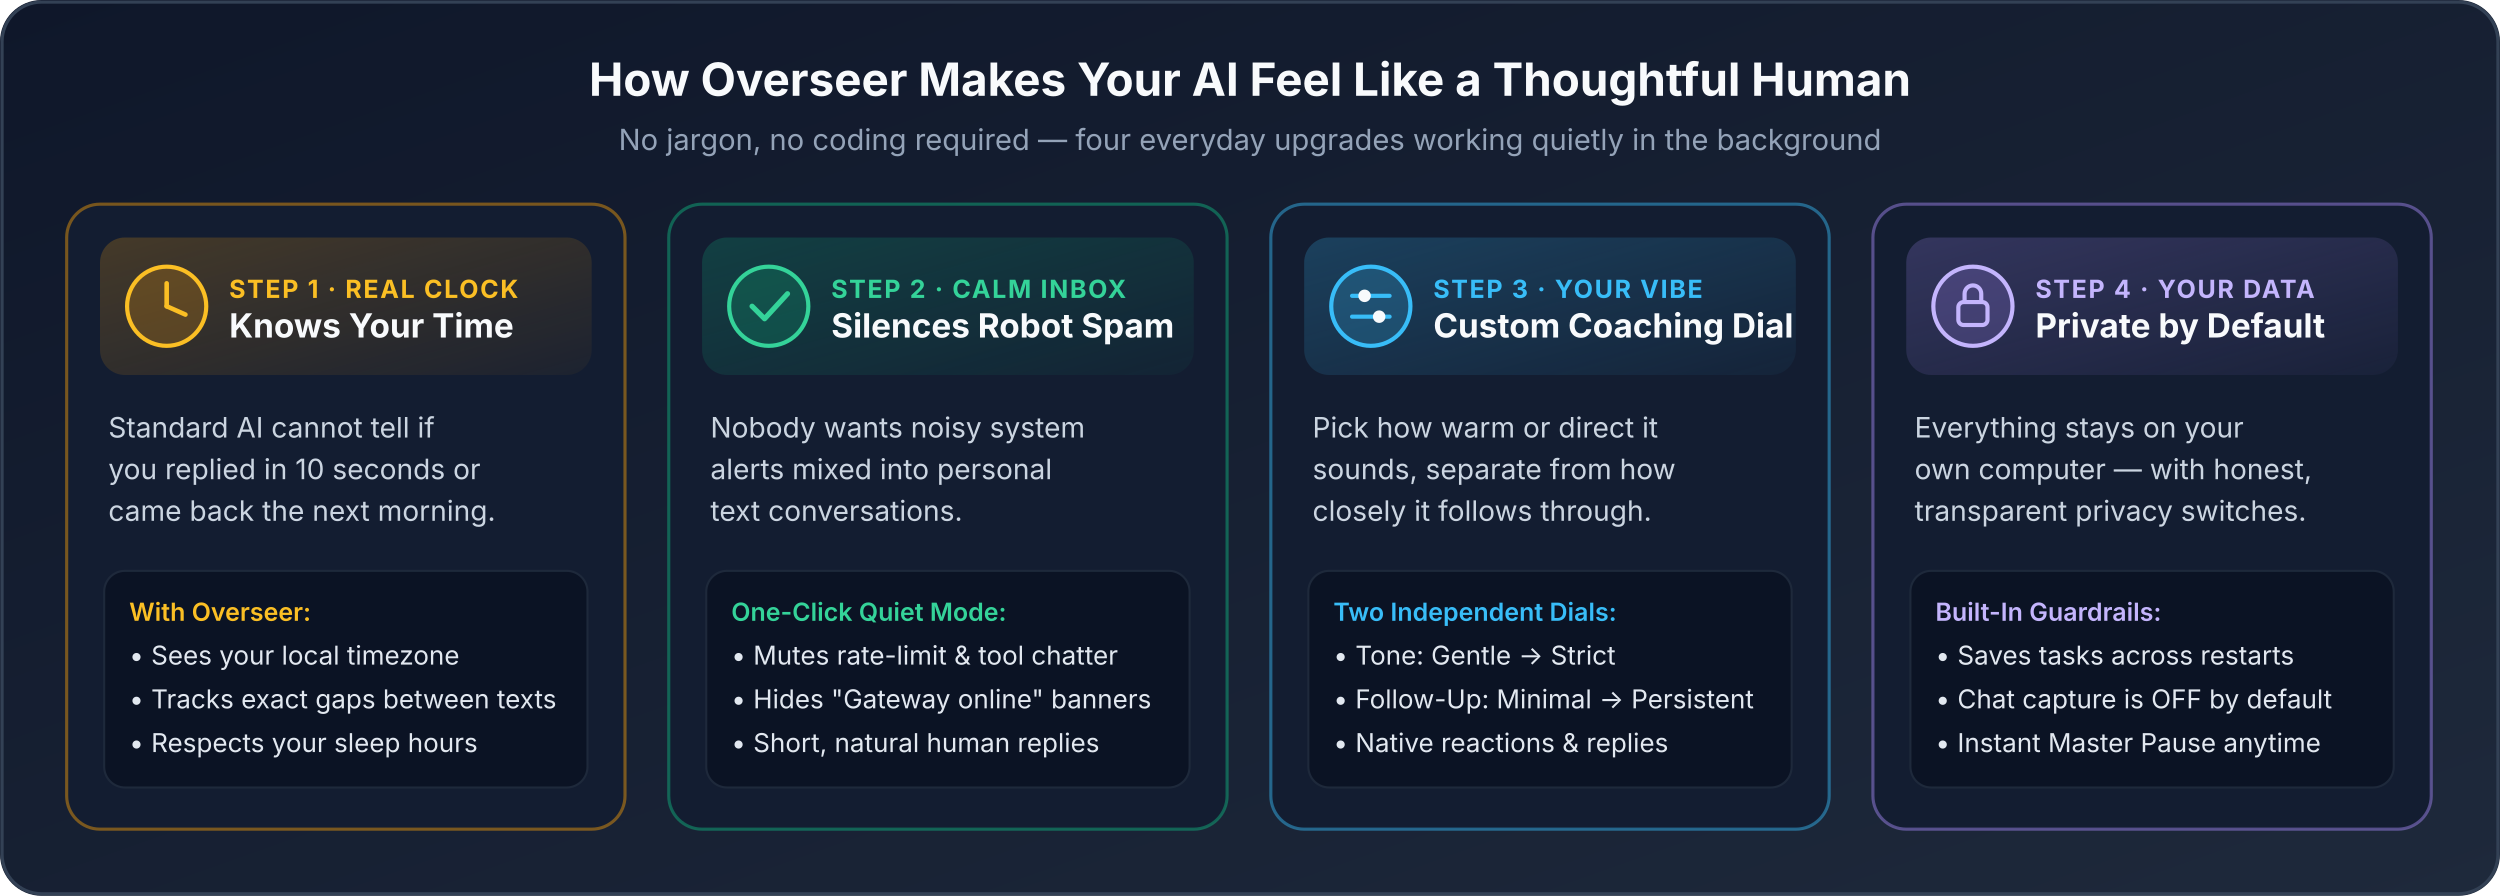
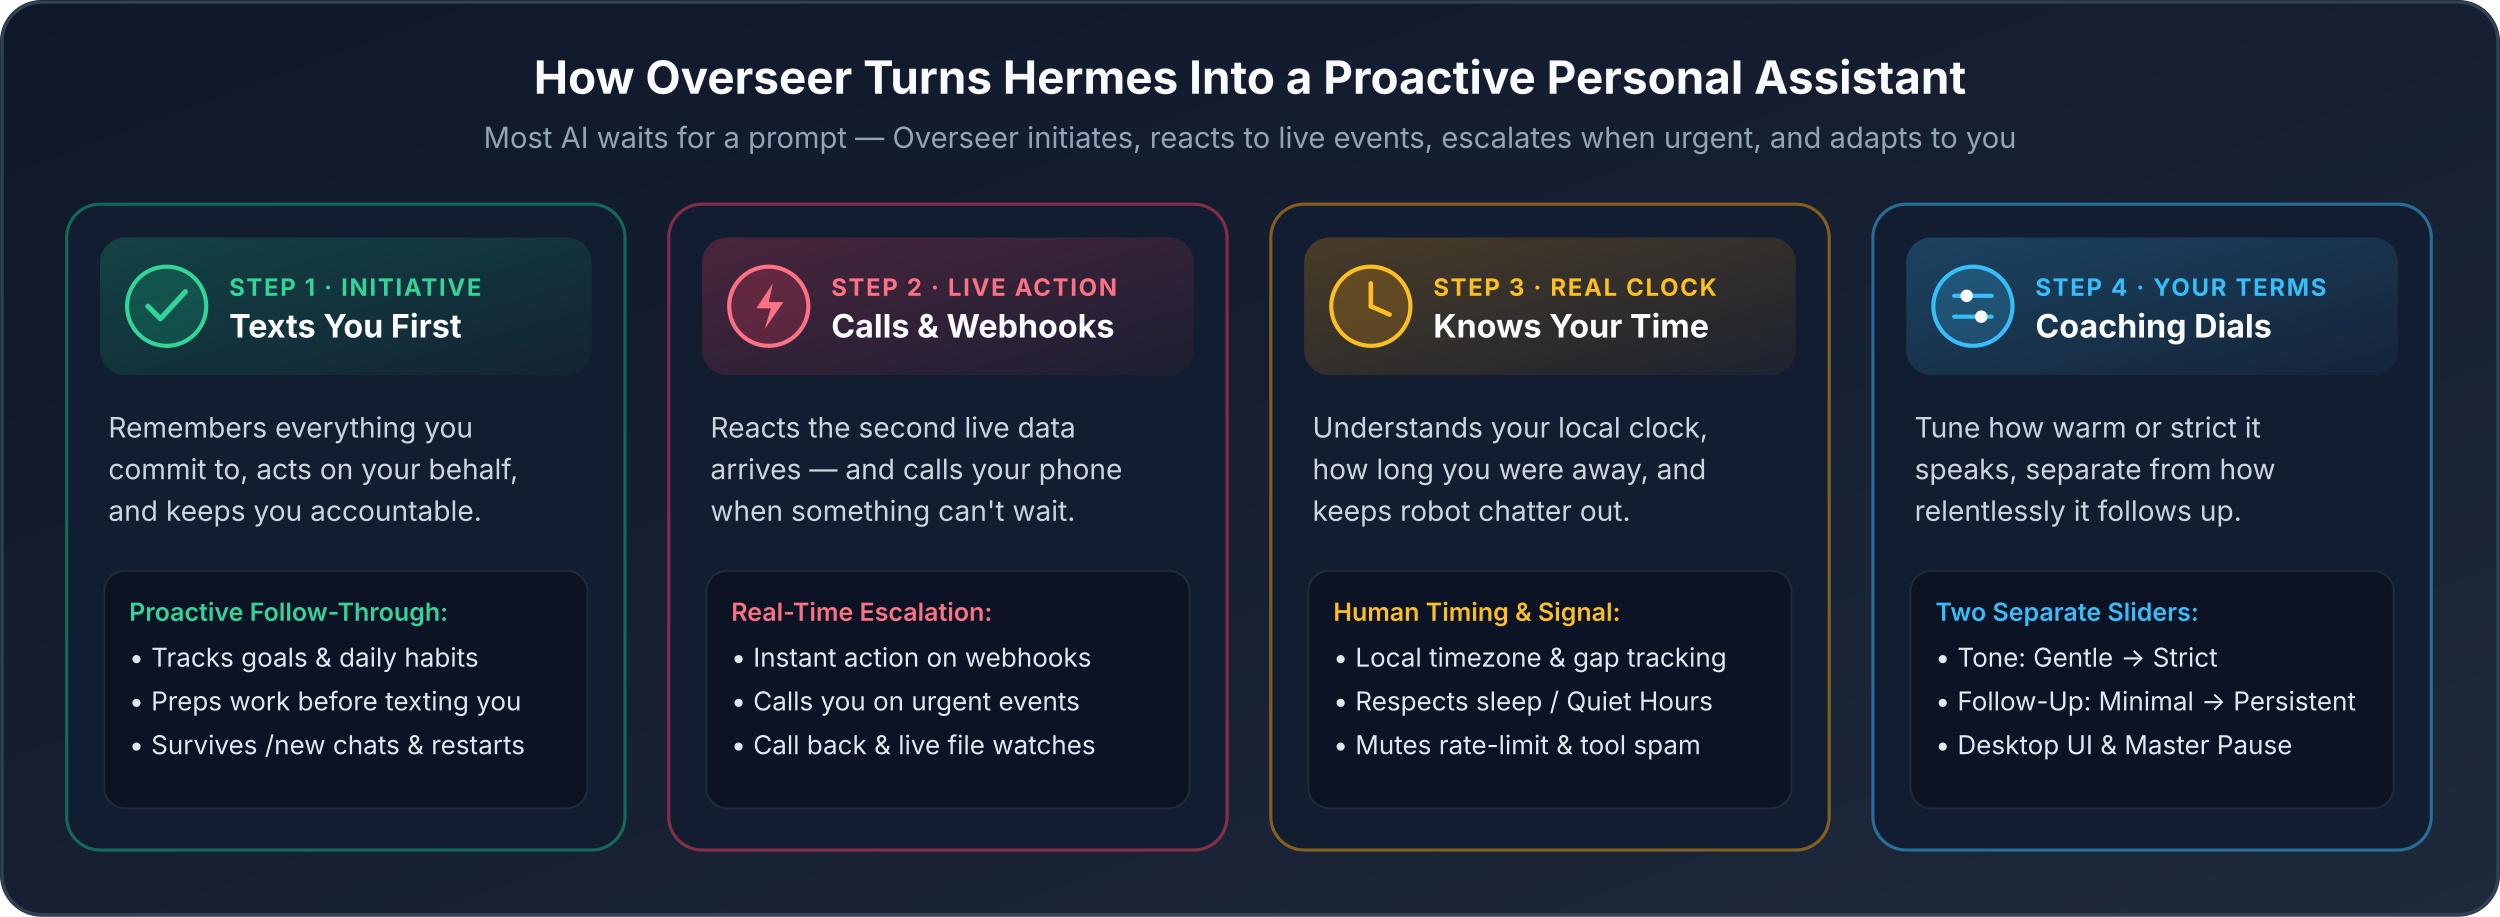
- <svg xmlns="http://www.w3.org/2000/svg" viewBox="0 0 1200 430" width="1200" height="430" role="img" aria-label="Four simple ways Overseer upgrades your AI assistant">
+ <svg xmlns="http://www.w3.org/2000/svg" viewBox="0 0 1200 440" width="1200" height="440" role="img" aria-label="Four ways Overseer turns Hermes into a proactive personal assistant">
  <defs>
    <linearGradient id="bgGrad" x1="0" y1="0" x2="1" y2="1">
      <stop offset="0%" stop-color="#0f172a" />
      <stop offset="100%" stop-color="#1e293b" />
    </linearGradient>
+     <linearGradient id="emeraldGlow" x1="0" y1="0" x2="1" y2="1">
+       <stop offset="0%" stop-color="#10b981" stop-opacity="0.24" />
+       <stop offset="100%" stop-color="#10b981" stop-opacity="0.04" />
+     </linearGradient>
+     <linearGradient id="roseGlow" x1="0" y1="0" x2="1" y2="1">
+       <stop offset="0%" stop-color="#f43f5e" stop-opacity="0.24" />
+       <stop offset="100%" stop-color="#f43f5e" stop-opacity="0.04" />
+     </linearGradient>
    <linearGradient id="amberGlow" x1="0" y1="0" x2="1" y2="1">
-       <stop offset="0%" stop-color="#f59e0b" stop-opacity="0.22" />
+       <stop offset="0%" stop-color="#f59e0b" stop-opacity="0.24" />
      <stop offset="100%" stop-color="#f59e0b" stop-opacity="0.04" />
    </linearGradient>
-     <linearGradient id="emeraldGlow" x1="0" y1="0" x2="1" y2="1">
-       <stop offset="0%" stop-color="#10b981" stop-opacity="0.22" />
-       <stop offset="100%" stop-color="#10b981" stop-opacity="0.04" />
-     </linearGradient>
    <linearGradient id="skyGlow" x1="0" y1="0" x2="1" y2="1">
-       <stop offset="0%" stop-color="#38bdf8" stop-opacity="0.22" />
+       <stop offset="0%" stop-color="#38bdf8" stop-opacity="0.24" />
      <stop offset="100%" stop-color="#38bdf8" stop-opacity="0.04" />
    </linearGradient>
-     <linearGradient id="violetGlow" x1="0" y1="0" x2="1" y2="1">
-       <stop offset="0%" stop-color="#a78bfa" stop-opacity="0.22" />
-       <stop offset="100%" stop-color="#a78bfa" stop-opacity="0.04" />
-     </linearGradient>
  </defs>
-   <rect width="1200" height="430" rx="20" fill="url(#bgGrad)" />
-   <rect x="1" y="1" width="1198" height="428" rx="19" fill="none" stroke="#334155" stroke-width="1.5" />
-   <text x="600" y="46" text-anchor="middle" font-family="-apple-system, BlinkMacSystemFont, 'Segoe UI', Inter, sans-serif" font-size="22" font-weight="700" fill="#f8fafc">How Overseer Makes Your AI Feel Like a Thoughtful Human</text>
-   <text x="600" y="72" text-anchor="middle" font-family="-apple-system, BlinkMacSystemFont, 'Segoe UI', Inter, sans-serif" font-size="14" fill="#94a3b8">No jargon, no coding required — four everyday upgrades working quietly in the background</text>
+   <rect width="1200" height="440" rx="20" fill="url(#bgGrad)" />
+   <rect x="1" y="1" width="1198" height="438" rx="19" fill="none" stroke="#334155" stroke-width="1.5" />
+   <text x="600" y="45" text-anchor="middle" font-family="-apple-system, BlinkMacSystemFont, 'Segoe UI', Inter, sans-serif" font-size="22" font-weight="700" fill="#f8fafc">How Overseer Turns Hermes Into a Proactive Personal Assistant</text>
+   <text x="600" y="71" text-anchor="middle" font-family="-apple-system, BlinkMacSystemFont, 'Segoe UI', Inter, sans-serif" font-size="14" fill="#94a3b8">Most AI waits for a prompt — Overseer initiates, reacts to live events, escalates when urgent, and adapts to you</text>
  <g transform="translate(32, 98)">
-     <rect width="268" height="300" rx="16" fill="#131d31" stroke="#f59e0b" stroke-opacity="0.45" stroke-width="1.5" />
+     <rect width="268" height="310" rx="16" fill="#131d31" stroke="#10b981" stroke-opacity="0.5" stroke-width="1.5" />
+     <rect x="16" y="16" width="236" height="66" rx="12" fill="url(#emeraldGlow)" />
+     <circle cx="48" cy="49" r="19" fill="#10b981" fill-opacity="0.2" stroke="#34d399" stroke-width="2" />
+     <path d="M39 49 L45 55 L57 42" fill="none" stroke="#34d399" stroke-width="2.5" stroke-linecap="round" stroke-linejoin="round" />
+     <text x="78" y="44" font-family="-apple-system, BlinkMacSystemFont, 'Segoe UI', sans-serif" font-size="11.5" font-weight="700" fill="#34d399" letter-spacing="0.8">STEP 1 · INITIATIVE</text>
+     <text x="78" y="64" font-family="-apple-system, BlinkMacSystemFont, 'Segoe UI', sans-serif" font-size="15.5" font-weight="700" fill="#f8fafc">Texts You First</text>
+     <text x="20" y="112" font-family="-apple-system, BlinkMacSystemFont, 'Segoe UI', sans-serif" font-size="13.5" fill="#cbd5e1">Remembers everything you</text>
+     <text x="20" y="132" font-family="-apple-system, BlinkMacSystemFont, 'Segoe UI', sans-serif" font-size="13.5" fill="#cbd5e1">commit to, acts on your behalf,</text>
+     <text x="20" y="152" font-family="-apple-system, BlinkMacSystemFont, 'Segoe UI', sans-serif" font-size="13.5" fill="#cbd5e1">and keeps you accountable.</text>
+     <rect x="18" y="176" width="232" height="114" rx="10" fill="#0b1324" stroke="#1e293b" />
+     <text x="30" y="200" font-family="-apple-system, BlinkMacSystemFont, 'Segoe UI', sans-serif" font-size="12" font-weight="600" fill="#34d399">Proactive Follow-Through:</text>
+     <text x="30" y="222" font-family="-apple-system, BlinkMacSystemFont, 'Segoe UI', sans-serif" font-size="12.5" fill="#e2e8f0">• Tracks goals &amp; daily habits</text>
+     <text x="30" y="243" font-family="-apple-system, BlinkMacSystemFont, 'Segoe UI', sans-serif" font-size="12.5" fill="#e2e8f0">• Preps work before texting you</text>
+     <text x="30" y="264" font-family="-apple-system, BlinkMacSystemFont, 'Segoe UI', sans-serif" font-size="12.5" fill="#e2e8f0">• Survives /new chats &amp; restarts</text>
+   </g>
+   <g transform="translate(321, 98)">
+     <rect width="268" height="310" rx="16" fill="#131d31" stroke="#f43f5e" stroke-opacity="0.5" stroke-width="1.5" />
+     <rect x="16" y="16" width="236" height="66" rx="12" fill="url(#roseGlow)" />
+     <circle cx="48" cy="49" r="19" fill="#f43f5e" fill-opacity="0.2" stroke="#fb7185" stroke-width="2" />
+     <path d="M50 38 L42 50 H49 L46 60 L55 47 H48 Z" fill="#fb7185" />
+     <text x="78" y="44" font-family="-apple-system, BlinkMacSystemFont, 'Segoe UI', sans-serif" font-size="11.5" font-weight="700" fill="#fb7185" letter-spacing="0.8">STEP 2 · LIVE ACTION</text>
+     <text x="78" y="64" font-family="-apple-system, BlinkMacSystemFont, 'Segoe UI', sans-serif" font-size="15.5" font-weight="700" fill="#f8fafc">Calls &amp; Webhooks</text>
+     <text x="20" y="112" font-family="-apple-system, BlinkMacSystemFont, 'Segoe UI', sans-serif" font-size="13.5" fill="#cbd5e1">Reacts the second live data</text>
+     <text x="20" y="132" font-family="-apple-system, BlinkMacSystemFont, 'Segoe UI', sans-serif" font-size="13.5" fill="#cbd5e1">arrives — and calls your phone</text>
+     <text x="20" y="152" font-family="-apple-system, BlinkMacSystemFont, 'Segoe UI', sans-serif" font-size="13.5" fill="#cbd5e1">when something can't wait.</text>
+     <rect x="18" y="176" width="232" height="114" rx="10" fill="#0b1324" stroke="#1e293b" />
+     <text x="30" y="200" font-family="-apple-system, BlinkMacSystemFont, 'Segoe UI', sans-serif" font-size="12" font-weight="600" fill="#fb7185">Real-Time Escalation:</text>
+     <text x="30" y="222" font-family="-apple-system, BlinkMacSystemFont, 'Segoe UI', sans-serif" font-size="12.5" fill="#e2e8f0">• Instant action on webhooks</text>
+     <text x="30" y="243" font-family="-apple-system, BlinkMacSystemFont, 'Segoe UI', sans-serif" font-size="12.5" fill="#e2e8f0">• Calls you on urgent events</text>
+     <text x="30" y="264" font-family="-apple-system, BlinkMacSystemFont, 'Segoe UI', sans-serif" font-size="12.5" fill="#e2e8f0">• Call back &amp; live file watches</text>
+   </g>
+   <g transform="translate(610, 98)">
+     <rect width="268" height="310" rx="16" fill="#131d31" stroke="#f59e0b" stroke-opacity="0.5" stroke-width="1.5" />
    <rect x="16" y="16" width="236" height="66" rx="12" fill="url(#amberGlow)" />
    <circle cx="48" cy="49" r="19" fill="#f59e0b" fill-opacity="0.2" stroke="#fbbf24" stroke-width="2" />
    <line x1="48" y1="49" x2="48" y2="38" stroke="#fbbf24" stroke-width="2.2" stroke-linecap="round" />
    <line x1="48" y1="49" x2="57" y2="53" stroke="#fbbf24" stroke-width="2.2" stroke-linecap="round" />
-     <text x="78" y="45" font-family="-apple-system, BlinkMacSystemFont, 'Segoe UI', sans-serif" font-size="12" font-weight="700" fill="#fbbf24" letter-spacing="0.8">STEP 1 · REAL CLOCK</text>
-     <text x="78" y="64" font-family="-apple-system, BlinkMacSystemFont, 'Segoe UI', sans-serif" font-size="16" font-weight="700" fill="#f8fafc">Knows Your Time</text>
-     <text x="20" y="112" font-family="-apple-system, BlinkMacSystemFont, 'Segoe UI', sans-serif" font-size="13.5" fill="#cbd5e1">Standard AI cannot tell if</text>
-     <text x="20" y="132" font-family="-apple-system, BlinkMacSystemFont, 'Segoe UI', sans-serif" font-size="13.5" fill="#cbd5e1">you replied in 10 seconds or</text>
-     <text x="20" y="152" font-family="-apple-system, BlinkMacSystemFont, 'Segoe UI', sans-serif" font-size="13.5" fill="#cbd5e1">came back the next morning.</text>
-     <rect x="18" y="176" width="232" height="104" rx="10" fill="#0b1324" stroke="#1e293b" />
-     <text x="30" y="200" font-family="-apple-system, BlinkMacSystemFont, 'Segoe UI', sans-serif" font-size="12" font-weight="600" fill="#fbbf24">With Overseer:</text>
-     <text x="30" y="221" font-family="-apple-system, BlinkMacSystemFont, 'Segoe UI', sans-serif" font-size="12.5" fill="#e2e8f0">• Sees your local timezone</text>
-     <text x="30" y="242" font-family="-apple-system, BlinkMacSystemFont, 'Segoe UI', sans-serif" font-size="12.5" fill="#e2e8f0">• Tracks exact gaps between texts</text>
-     <text x="30" y="263" font-family="-apple-system, BlinkMacSystemFont, 'Segoe UI', sans-serif" font-size="12.5" fill="#e2e8f0">• Respects your sleep hours</text>
+     <text x="78" y="44" font-family="-apple-system, BlinkMacSystemFont, 'Segoe UI', sans-serif" font-size="11.5" font-weight="700" fill="#fbbf24" letter-spacing="0.8">STEP 3 · REAL CLOCK</text>
+     <text x="78" y="64" font-family="-apple-system, BlinkMacSystemFont, 'Segoe UI', sans-serif" font-size="15.5" font-weight="700" fill="#f8fafc">Knows Your Time</text>
+     <text x="20" y="112" font-family="-apple-system, BlinkMacSystemFont, 'Segoe UI', sans-serif" font-size="13.5" fill="#cbd5e1">Understands your local clock,</text>
+     <text x="20" y="132" font-family="-apple-system, BlinkMacSystemFont, 'Segoe UI', sans-serif" font-size="13.5" fill="#cbd5e1">how long you were away, and</text>
+     <text x="20" y="152" font-family="-apple-system, BlinkMacSystemFont, 'Segoe UI', sans-serif" font-size="13.5" fill="#cbd5e1">keeps robot chatter out.</text>
+     <rect x="18" y="176" width="232" height="114" rx="10" fill="#0b1324" stroke="#1e293b" />
+     <text x="30" y="200" font-family="-apple-system, BlinkMacSystemFont, 'Segoe UI', sans-serif" font-size="12" font-weight="600" fill="#fbbf24">Human Timing &amp; Signal:</text>
+     <text x="30" y="222" font-family="-apple-system, BlinkMacSystemFont, 'Segoe UI', sans-serif" font-size="12.5" fill="#e2e8f0">• Local timezone &amp; gap tracking</text>
+     <text x="30" y="243" font-family="-apple-system, BlinkMacSystemFont, 'Segoe UI', sans-serif" font-size="12.5" fill="#e2e8f0">• Respects sleep / Quiet Hours</text>
+     <text x="30" y="264" font-family="-apple-system, BlinkMacSystemFont, 'Segoe UI', sans-serif" font-size="12.5" fill="#e2e8f0">• Mutes rate-limit &amp; tool spam</text>
  </g>
-   <g transform="translate(321, 98)">
-     <rect width="268" height="300" rx="16" fill="#131d31" stroke="#10b981" stroke-opacity="0.45" stroke-width="1.5" />
-     <rect x="16" y="16" width="236" height="66" rx="12" fill="url(#emeraldGlow)" />
-     <circle cx="48" cy="49" r="19" fill="#10b981" fill-opacity="0.2" stroke="#34d399" stroke-width="2" />
-     <path d="M40 49 L46 55 L57 43" fill="none" stroke="#34d399" stroke-width="2.5" stroke-linecap="round" stroke-linejoin="round" />
-     <text x="78" y="45" font-family="-apple-system, BlinkMacSystemFont, 'Segoe UI', sans-serif" font-size="12" font-weight="700" fill="#34d399" letter-spacing="0.8">STEP 2 · CALM INBOX</text>
-     <text x="78" y="64" font-family="-apple-system, BlinkMacSystemFont, 'Segoe UI', sans-serif" font-size="16" font-weight="700" fill="#f8fafc">Silences Robot Spam</text>
-     <text x="20" y="112" font-family="-apple-system, BlinkMacSystemFont, 'Segoe UI', sans-serif" font-size="13.5" fill="#cbd5e1">Nobody wants noisy system</text>
-     <text x="20" y="132" font-family="-apple-system, BlinkMacSystemFont, 'Segoe UI', sans-serif" font-size="13.5" fill="#cbd5e1">alerts mixed into personal</text>
-     <text x="20" y="152" font-family="-apple-system, BlinkMacSystemFont, 'Segoe UI', sans-serif" font-size="13.5" fill="#cbd5e1">text conversations.</text>
-     <rect x="18" y="176" width="232" height="104" rx="10" fill="#0b1324" stroke="#1e293b" />
-     <text x="30" y="200" font-family="-apple-system, BlinkMacSystemFont, 'Segoe UI', sans-serif" font-size="12" font-weight="600" fill="#34d399">One-Click Quiet Mode:</text>
-     <text x="30" y="221" font-family="-apple-system, BlinkMacSystemFont, 'Segoe UI', sans-serif" font-size="12.5" fill="#e2e8f0">• Mutes rate-limit &amp; tool chatter</text>
-     <text x="30" y="242" font-family="-apple-system, BlinkMacSystemFont, 'Segoe UI', sans-serif" font-size="12.5" fill="#e2e8f0">• Hides "Gateway online" banners</text>
-     <text x="30" y="263" font-family="-apple-system, BlinkMacSystemFont, 'Segoe UI', sans-serif" font-size="12.5" fill="#e2e8f0">• Short, natural human replies</text>
-   </g>
-   <g transform="translate(610, 98)">
-     <rect width="268" height="300" rx="16" fill="#131d31" stroke="#38bdf8" stroke-opacity="0.45" stroke-width="1.5" />
+   <g transform="translate(899, 98)">
+     <rect width="268" height="310" rx="16" fill="#131d31" stroke="#38bdf8" stroke-opacity="0.5" stroke-width="1.5" />
    <rect x="16" y="16" width="236" height="66" rx="12" fill="url(#skyGlow)" />
    <circle cx="48" cy="49" r="19" fill="#38bdf8" fill-opacity="0.2" stroke="#38bdf8" stroke-width="2" />
    <line x1="39" y1="44" x2="57" y2="44" stroke="#38bdf8" stroke-width="2" stroke-linecap="round" />
    <circle cx="45" cy="44" r="3" fill="#f8fafc" />
    <line x1="39" y1="54" x2="57" y2="54" stroke="#38bdf8" stroke-width="2" stroke-linecap="round" />
    <circle cx="52" cy="54" r="3" fill="#f8fafc" />
-     <text x="78" y="45" font-family="-apple-system, BlinkMacSystemFont, 'Segoe UI', sans-serif" font-size="12" font-weight="700" fill="#38bdf8" letter-spacing="0.8">STEP 3 · YOUR VIBE</text>
-     <text x="78" y="64" font-family="-apple-system, BlinkMacSystemFont, 'Segoe UI', sans-serif" font-size="16" font-weight="700" fill="#f8fafc">Custom Coaching Dial</text>
-     <text x="20" y="112" font-family="-apple-system, BlinkMacSystemFont, 'Segoe UI', sans-serif" font-size="13.5" fill="#cbd5e1">Pick how warm or direct it</text>
-     <text x="20" y="132" font-family="-apple-system, BlinkMacSystemFont, 'Segoe UI', sans-serif" font-size="13.5" fill="#cbd5e1">sounds, separate from how</text>
-     <text x="20" y="152" font-family="-apple-system, BlinkMacSystemFont, 'Segoe UI', sans-serif" font-size="13.5" fill="#cbd5e1">closely it follows through.</text>
-     <rect x="18" y="176" width="232" height="104" rx="10" fill="#0b1324" stroke="#1e293b" />
-     <text x="30" y="200" font-family="-apple-system, BlinkMacSystemFont, 'Segoe UI', sans-serif" font-size="12" font-weight="600" fill="#38bdf8">Two Independent Dials:</text>
-     <text x="30" y="221" font-family="-apple-system, BlinkMacSystemFont, 'Segoe UI', sans-serif" font-size="12.5" fill="#e2e8f0">• Tone: Gentle → Strict</text>
-     <text x="30" y="242" font-family="-apple-system, BlinkMacSystemFont, 'Segoe UI', sans-serif" font-size="12.5" fill="#e2e8f0">• Follow-Up: Minimal → Persistent</text>
-     <text x="30" y="263" font-family="-apple-system, BlinkMacSystemFont, 'Segoe UI', sans-serif" font-size="12.5" fill="#e2e8f0">• Native reactions &amp; replies</text>
-   </g>
-   <g transform="translate(899, 98)">
-     <rect width="268" height="300" rx="16" fill="#131d31" stroke="#a78bfa" stroke-opacity="0.45" stroke-width="1.5" />
-     <rect x="16" y="16" width="236" height="66" rx="12" fill="url(#violetGlow)" />
-     <circle cx="48" cy="49" r="19" fill="#a78bfa" fill-opacity="0.2" stroke="#c4b5fd" stroke-width="2" />
-     <rect x="41" y="47" width="14" height="11" rx="2.5" fill="none" stroke="#c4b5fd" stroke-width="2" />
-     <path d="M44 47 V43 A4 4 0 0 1 52 43 V47" fill="none" stroke="#c4b5fd" stroke-width="2" />
-     <text x="78" y="45" font-family="-apple-system, BlinkMacSystemFont, 'Segoe UI', sans-serif" font-size="12" font-weight="700" fill="#c4b5fd" letter-spacing="0.8">STEP 4 · YOUR DATA</text>
-     <text x="78" y="64" font-family="-apple-system, BlinkMacSystemFont, 'Segoe UI', sans-serif" font-size="16" font-weight="700" fill="#f8fafc">Private by Default</text>
-     <text x="20" y="112" font-family="-apple-system, BlinkMacSystemFont, 'Segoe UI', sans-serif" font-size="13.5" fill="#cbd5e1">Everything stays on your</text>
-     <text x="20" y="132" font-family="-apple-system, BlinkMacSystemFont, 'Segoe UI', sans-serif" font-size="13.5" fill="#cbd5e1">own computer — with honest,</text>
-     <text x="20" y="152" font-family="-apple-system, BlinkMacSystemFont, 'Segoe UI', sans-serif" font-size="13.5" fill="#cbd5e1">transparent privacy switches.</text>
-     <rect x="18" y="176" width="232" height="104" rx="10" fill="#0b1324" stroke="#1e293b" />
-     <text x="30" y="200" font-family="-apple-system, BlinkMacSystemFont, 'Segoe UI', sans-serif" font-size="12" font-weight="600" fill="#c4b5fd">Built-In Guardrails:</text>
-     <text x="30" y="221" font-family="-apple-system, BlinkMacSystemFont, 'Segoe UI', sans-serif" font-size="12.5" fill="#e2e8f0">• Saves tasks across restarts</text>
-     <text x="30" y="242" font-family="-apple-system, BlinkMacSystemFont, 'Segoe UI', sans-serif" font-size="12.5" fill="#e2e8f0">• Chat capture is OFF by default</text>
-     <text x="30" y="263" font-family="-apple-system, BlinkMacSystemFont, 'Segoe UI', sans-serif" font-size="12.5" fill="#e2e8f0">• Instant Master Pause anytime</text>
+     <text x="78" y="44" font-family="-apple-system, BlinkMacSystemFont, 'Segoe UI', sans-serif" font-size="11.5" font-weight="700" fill="#38bdf8" letter-spacing="0.8">STEP 4 · YOUR TERMS</text>
+     <text x="78" y="64" font-family="-apple-system, BlinkMacSystemFont, 'Segoe UI', sans-serif" font-size="15.5" font-weight="700" fill="#f8fafc">Coaching Dials</text>
+     <text x="20" y="112" font-family="-apple-system, BlinkMacSystemFont, 'Segoe UI', sans-serif" font-size="13.5" fill="#cbd5e1">Tune how warm or strict it</text>
+     <text x="20" y="132" font-family="-apple-system, BlinkMacSystemFont, 'Segoe UI', sans-serif" font-size="13.5" fill="#cbd5e1">speaks, separate from how</text>
+     <text x="20" y="152" font-family="-apple-system, BlinkMacSystemFont, 'Segoe UI', sans-serif" font-size="13.5" fill="#cbd5e1">relentlessly it follows up.</text>
+     <rect x="18" y="176" width="232" height="114" rx="10" fill="#0b1324" stroke="#1e293b" />
+     <text x="30" y="200" font-family="-apple-system, BlinkMacSystemFont, 'Segoe UI', sans-serif" font-size="12" font-weight="600" fill="#38bdf8">Two Separate Sliders:</text>
+     <text x="30" y="222" font-family="-apple-system, BlinkMacSystemFont, 'Segoe UI', sans-serif" font-size="12.5" fill="#e2e8f0">• Tone: Gentle → Strict</text>
+     <text x="30" y="243" font-family="-apple-system, BlinkMacSystemFont, 'Segoe UI', sans-serif" font-size="12.5" fill="#e2e8f0">• Follow-Up: Minimal → Persistent</text>
+     <text x="30" y="264" font-family="-apple-system, BlinkMacSystemFont, 'Segoe UI', sans-serif" font-size="12.5" fill="#e2e8f0">• Desktop UI &amp; Master Pause</text>
  </g>
</svg>
